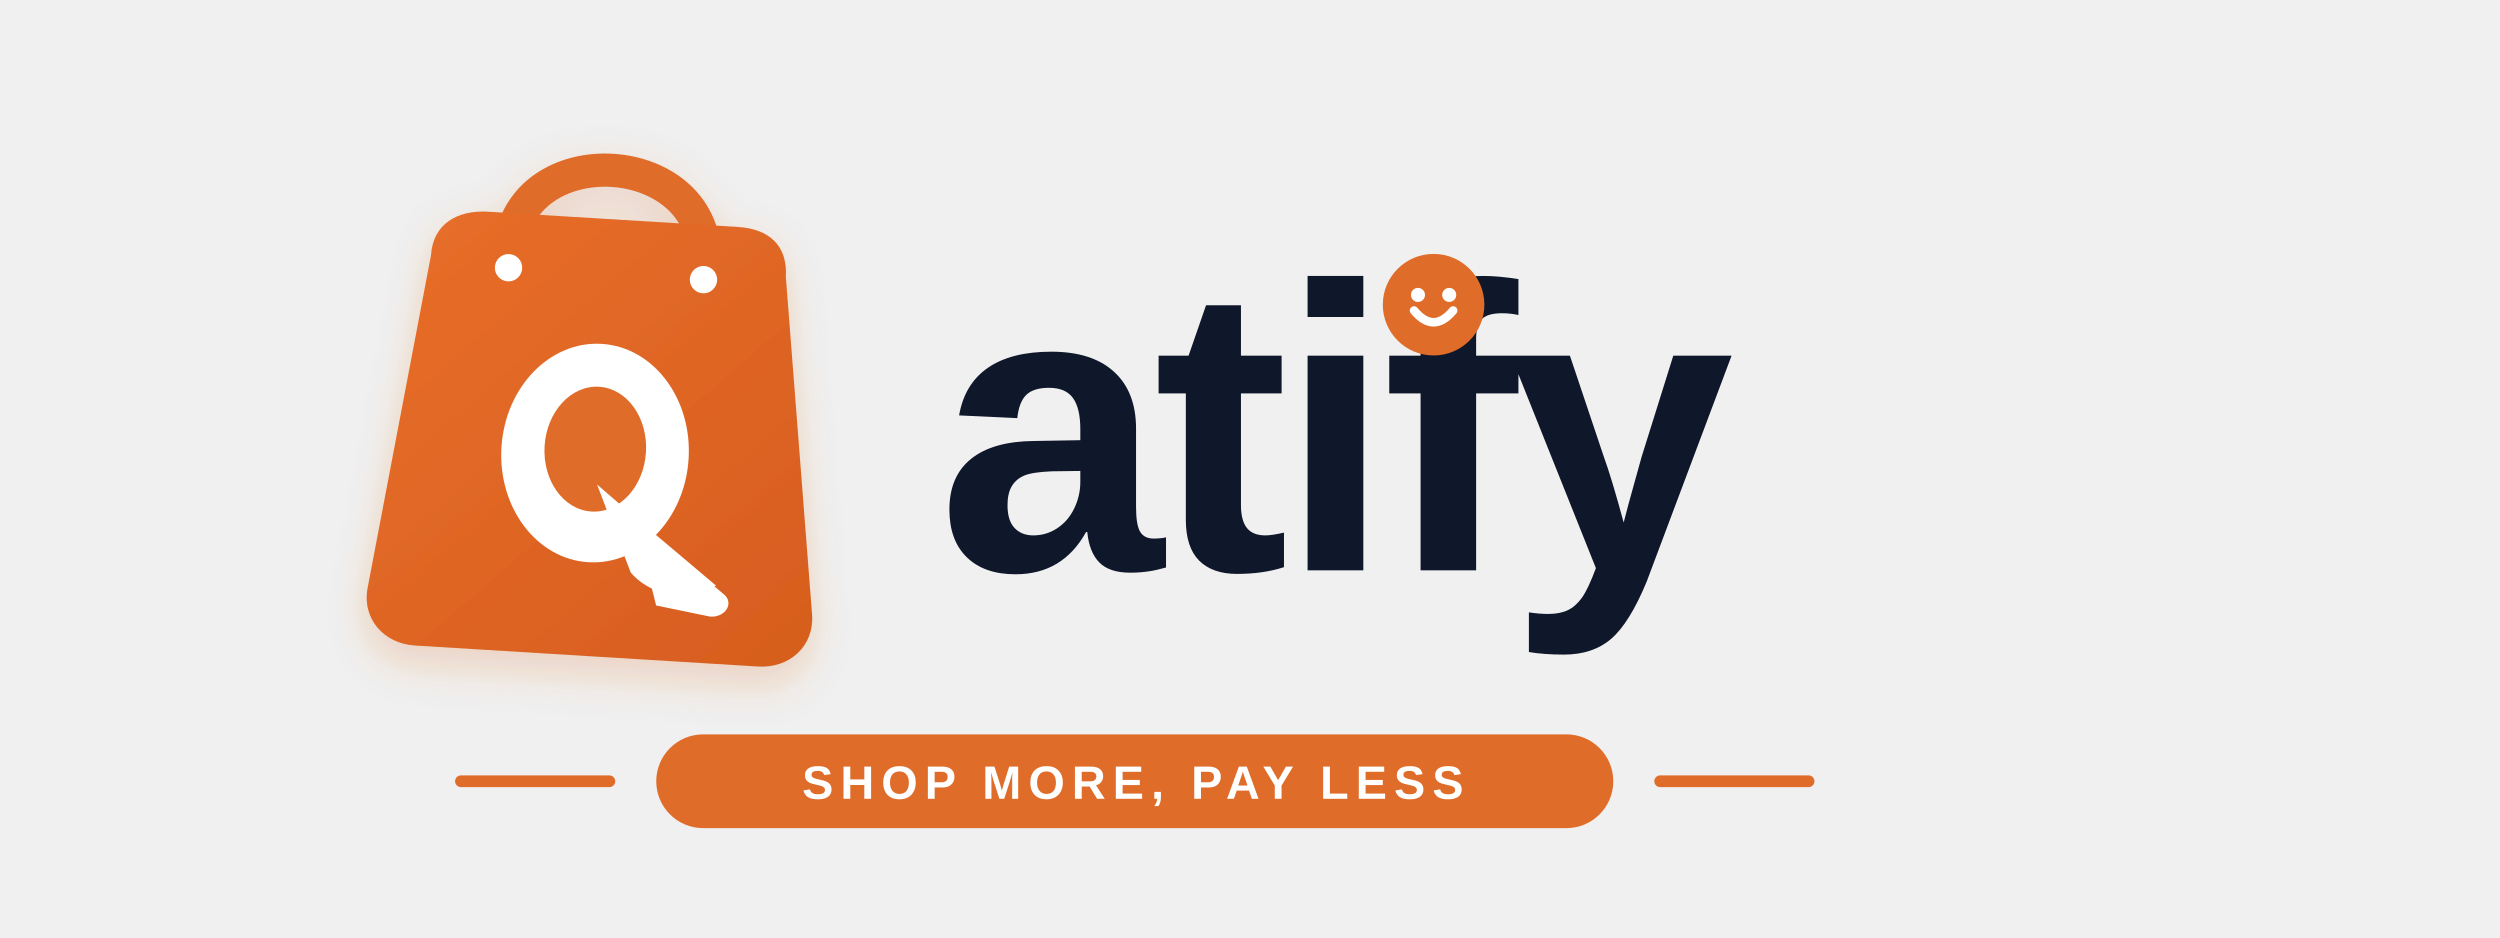
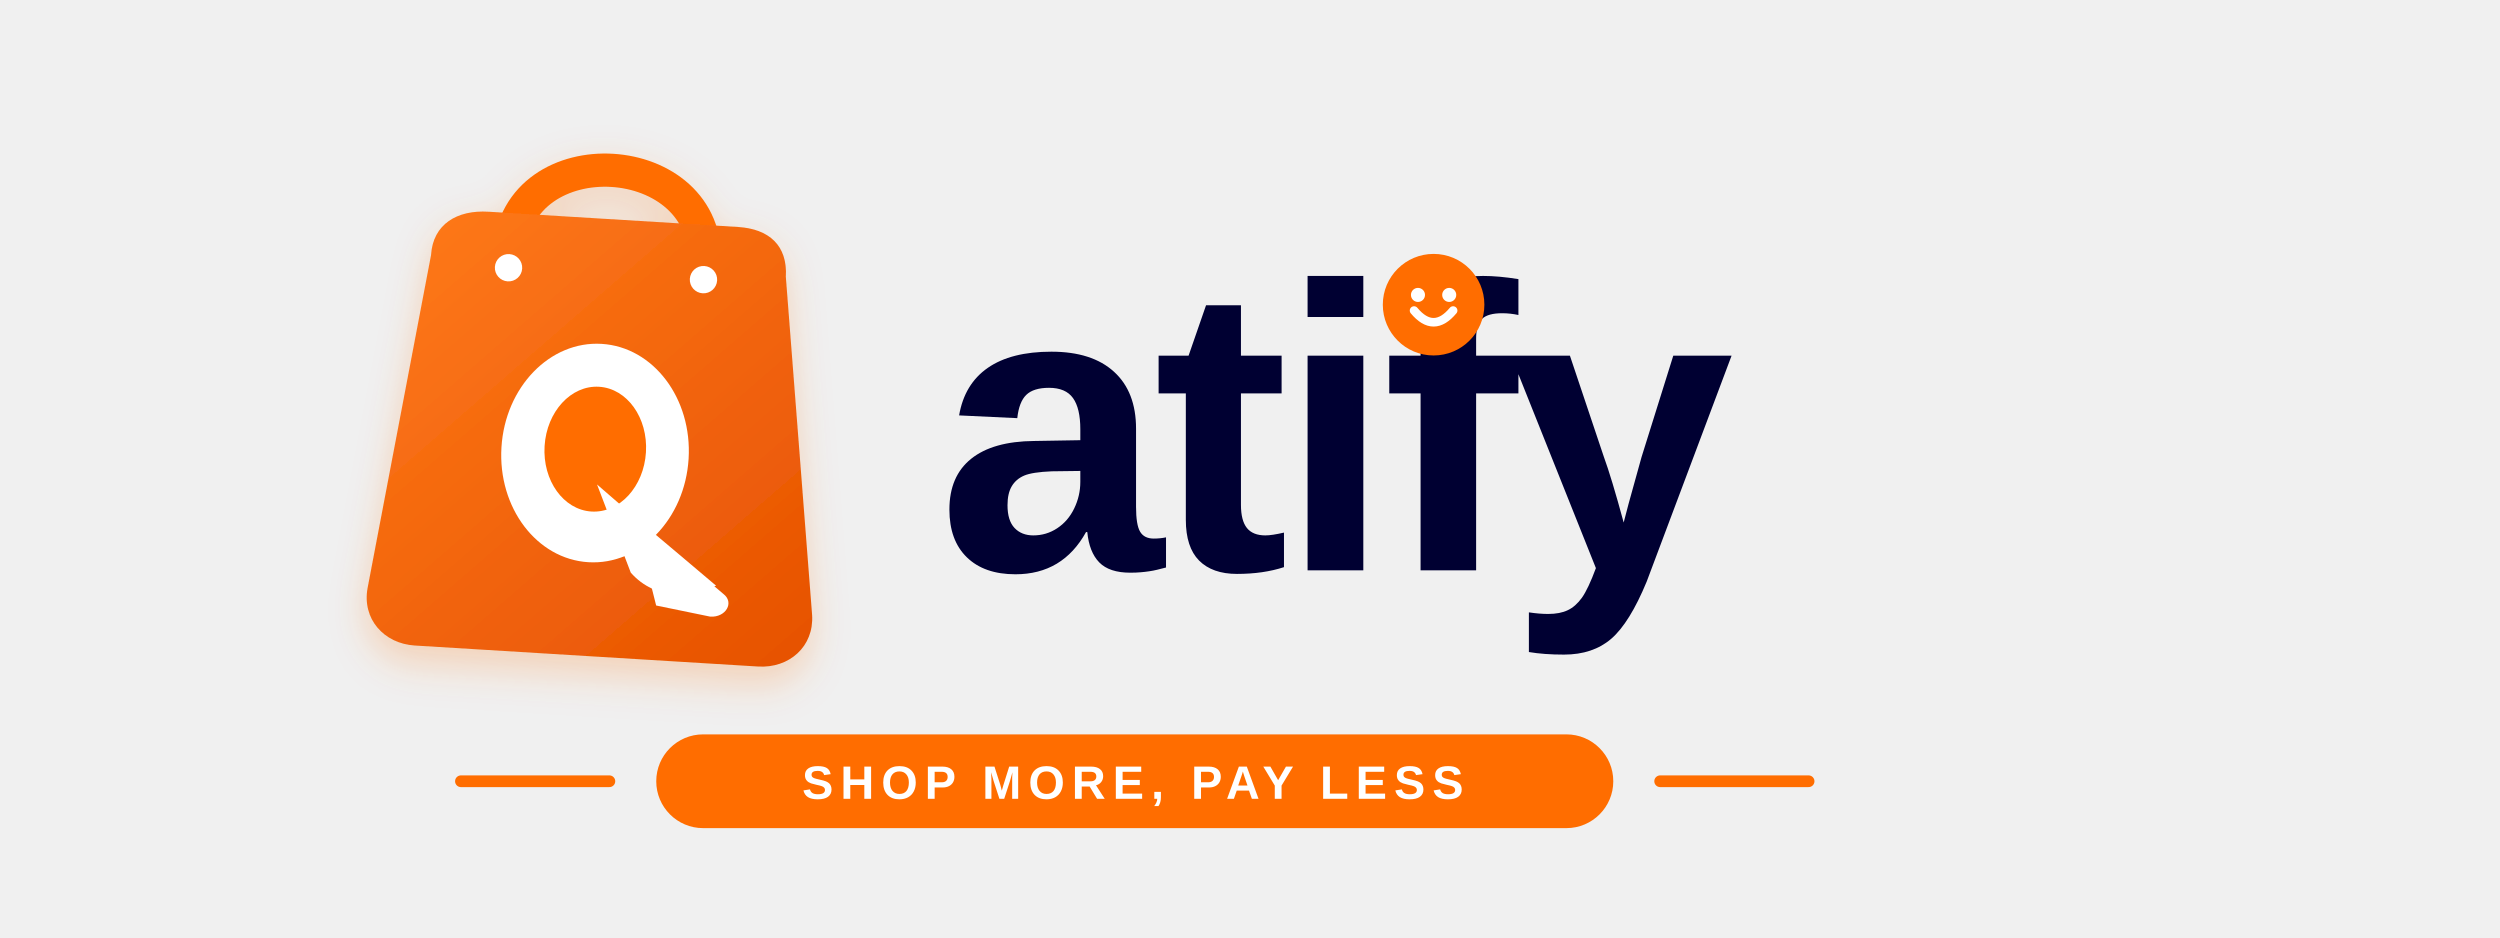
<svg xmlns="http://www.w3.org/2000/svg" width="640" height="240" viewBox="0 0 640 240" fill="none">
  <defs>
    <linearGradient id="bagGrad" x1="0%" y1="0%" x2="100%" y2="100%">
-       <stop offset="0%" stop-color="#E86E2A" />
-       <stop offset="100%" stop-color="#D65D1E" />
+       <stop offset="0%" stop-color="#FF7A1A" />
+       <stop offset="100%" stop-color="#E65100" />
    </linearGradient>
    <filter id="softBagShadow" x="-10%" y="-10%" width="125%" height="125%">
-       <feDropShadow dx="0" dy="4" stdDeviation="5" flood-color="#E06C2A" flood-opacity="0.25" />
+       <feDropShadow dx="0" dy="4" stdDeviation="5" flood-color="#FF6D00" flood-opacity="0.25" />
    </filter>
  </defs>
  <g transform="translate(68, 20)">
    <g transform="rotate(3.5 85 85)" filter="url(#softBagShadow)">
-       <path d="M 60 46 C 60 16, 110 16, 110 46" stroke="#E06C2A" stroke-width="8.5" stroke-linecap="round" fill="none" />
+       <path d="M 60 46 C 60 16, 110 16, 110 46" stroke="#FF6D00" stroke-width="8.5" stroke-linecap="round" fill="none" />
      <path d="M 40 48 C 40 40, 46 36, 54 36 L 118 36 C 126 36, 131 40, 131 48 L 143 134 C 144 142, 138 148, 130 148 L 42 148 C 34 148, 28 142, 29 134 Z" fill="url(#bagGrad)" />
      <circle cx="60" cy="50" r="3.5" fill="#FFFFFF" />
      <circle cx="110" cy="50" r="3.5" fill="#FFFFFF" />
      <g id="letter-Q-white">
        <ellipse cx="85" cy="96" rx="24" ry="28" fill="#FFFFFF" />
-         <ellipse cx="85" cy="95" rx="13" ry="16" fill="#E06C2A" />
+         <ellipse cx="85" cy="95" rx="13" ry="16" fill="#FF6D00" />
        <path d="M 86 104 C 95 111, 106 119, 118 128 C 112 131, 103 133, 96 126 Z" fill="#FFFFFF" />
        <path d="M 96 112 L 120 130 C 123 132, 121 136, 117 136 L 103 134 Z" fill="#FFFFFF" />
      </g>
    </g>
-     <text x="172" y="126" font-family="'Plus Jakarta Sans', Arial, Helvetica, sans-serif" font-size="104" font-weight="900" letter-spacing="-2.5" fill="#0F172A">atify</text>
+     <text x="172" y="126" font-family="'Plus Jakarta Sans', Arial, Helvetica, sans-serif" font-size="104" font-weight="900" letter-spacing="-2.5" fill="#000032">atify</text>
    <g transform="translate(299, 58)">
-       <circle cx="0" cy="0" r="13" fill="#E06C2A" />
+       <circle cx="0" cy="0" r="13" fill="#FF6D00" />
      <circle cx="-4" cy="-2.5" r="1.8" fill="#FFFFFF" />
      <circle cx="4" cy="-2.5" r="1.8" fill="#FFFFFF" />
      <path d="M -5 1.5 Q 0 7.5 5 1.5" stroke="#FFFFFF" stroke-width="2.2" stroke-linecap="round" fill="none" />
    </g>
    <g transform="translate(0, 168)">
-       <line x1="50" y1="12" x2="88" y2="12" stroke="#E06C2A" stroke-width="3" stroke-linecap="round" />
-       <rect x="100" y="0" width="245" height="24" rx="12" fill="#E06C2A" />
+       <line x1="50" y1="12" x2="88" y2="12" stroke="#FF6D00" stroke-width="3" stroke-linecap="round" />
+       <rect x="100" y="0" width="245" height="24" rx="12" fill="#FF6D00" />
      <text x="222" y="16.5" font-family="'Plus Jakarta Sans', Arial, Helvetica, sans-serif" font-size="12" font-weight="900" letter-spacing="1.8" fill="#FFFFFF" text-anchor="middle">SHOP MORE, PAY LESS</text>
-       <line x1="357" y1="12" x2="395" y2="12" stroke="#E06C2A" stroke-width="3" stroke-linecap="round" />
+       <line x1="357" y1="12" x2="395" y2="12" stroke="#FF6D00" stroke-width="3" stroke-linecap="round" />
    </g>
  </g>
</svg>
